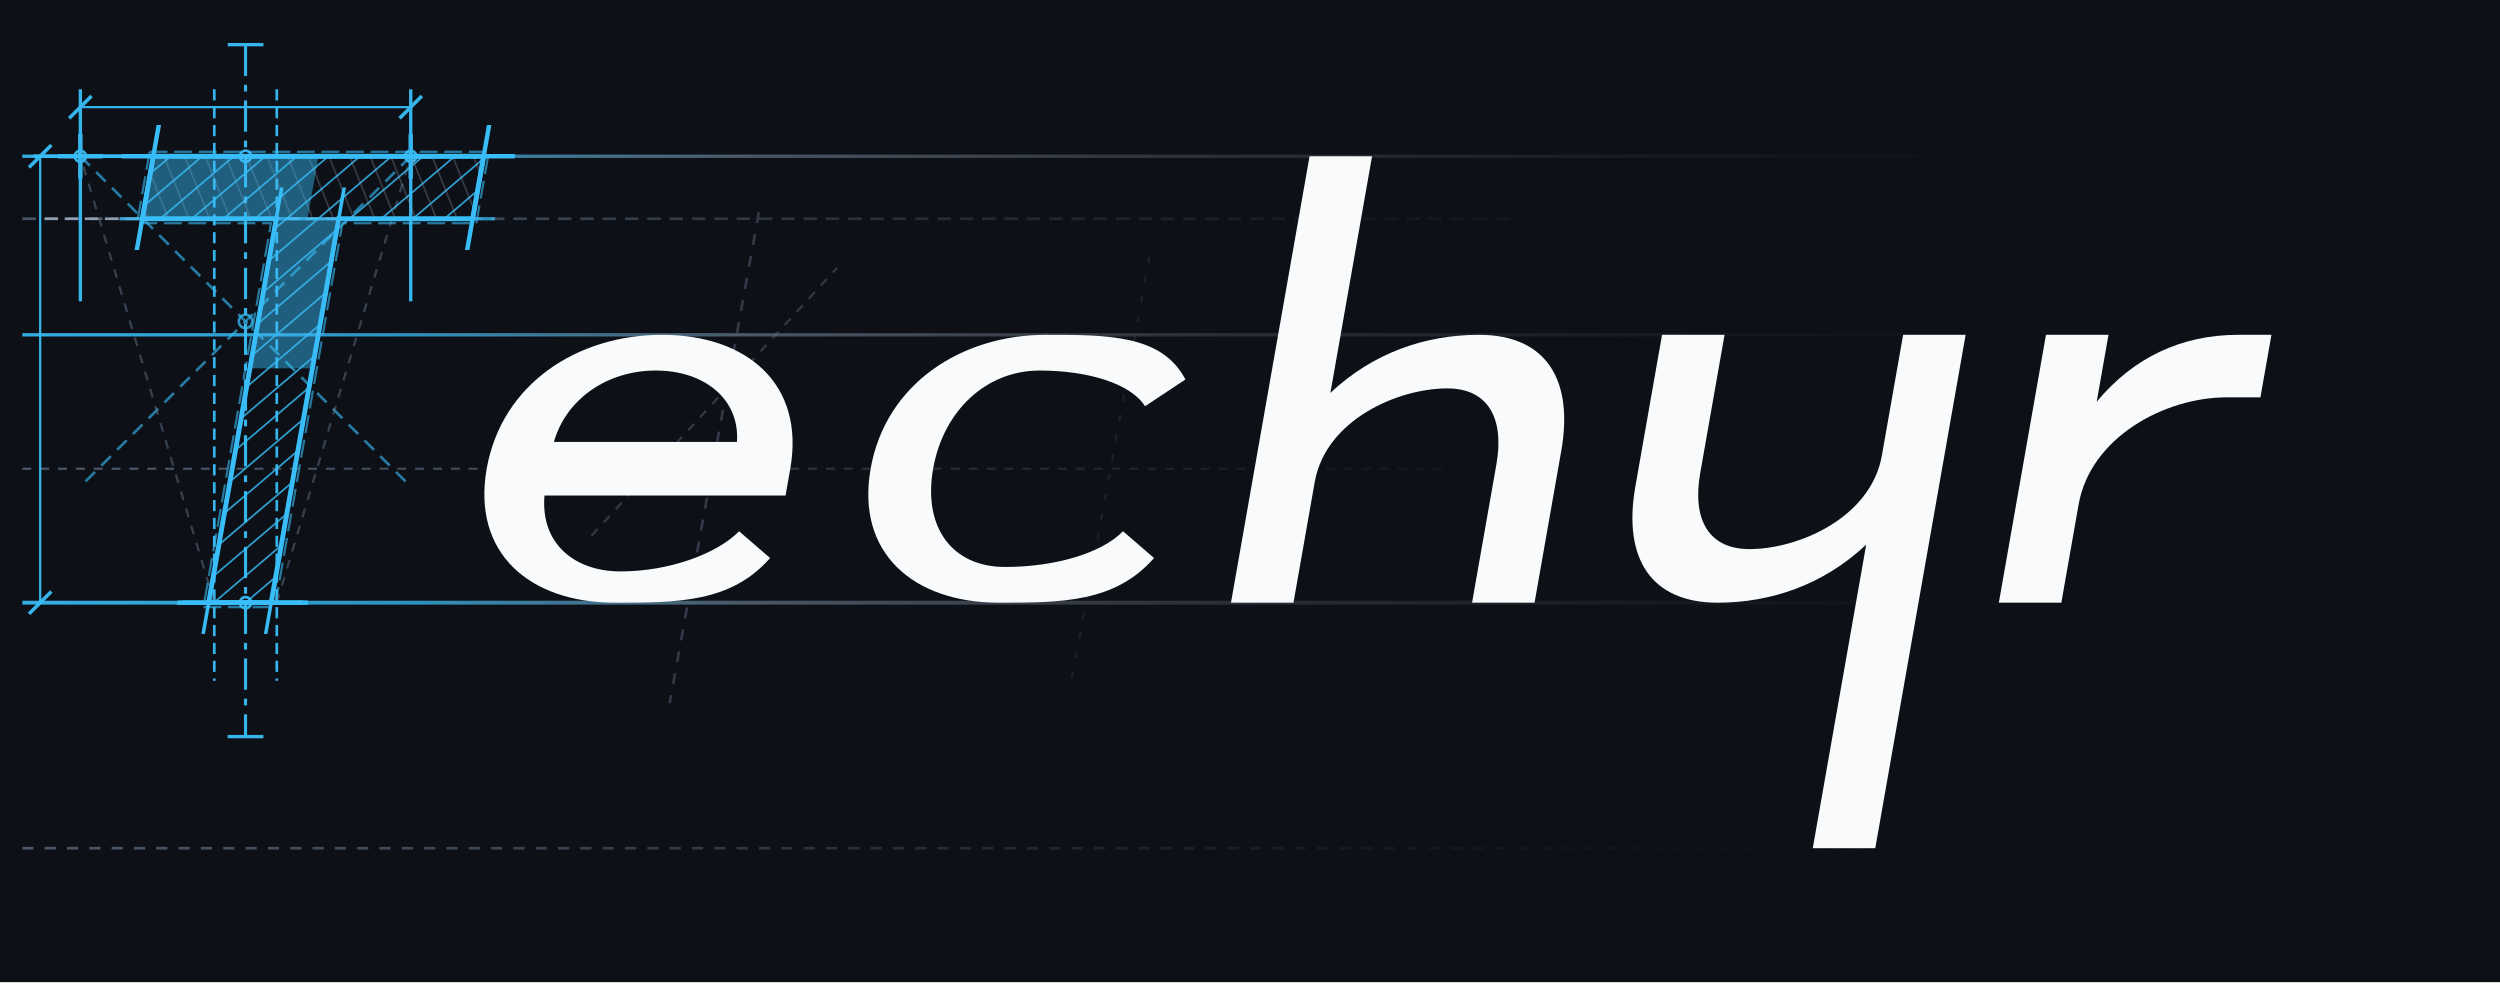
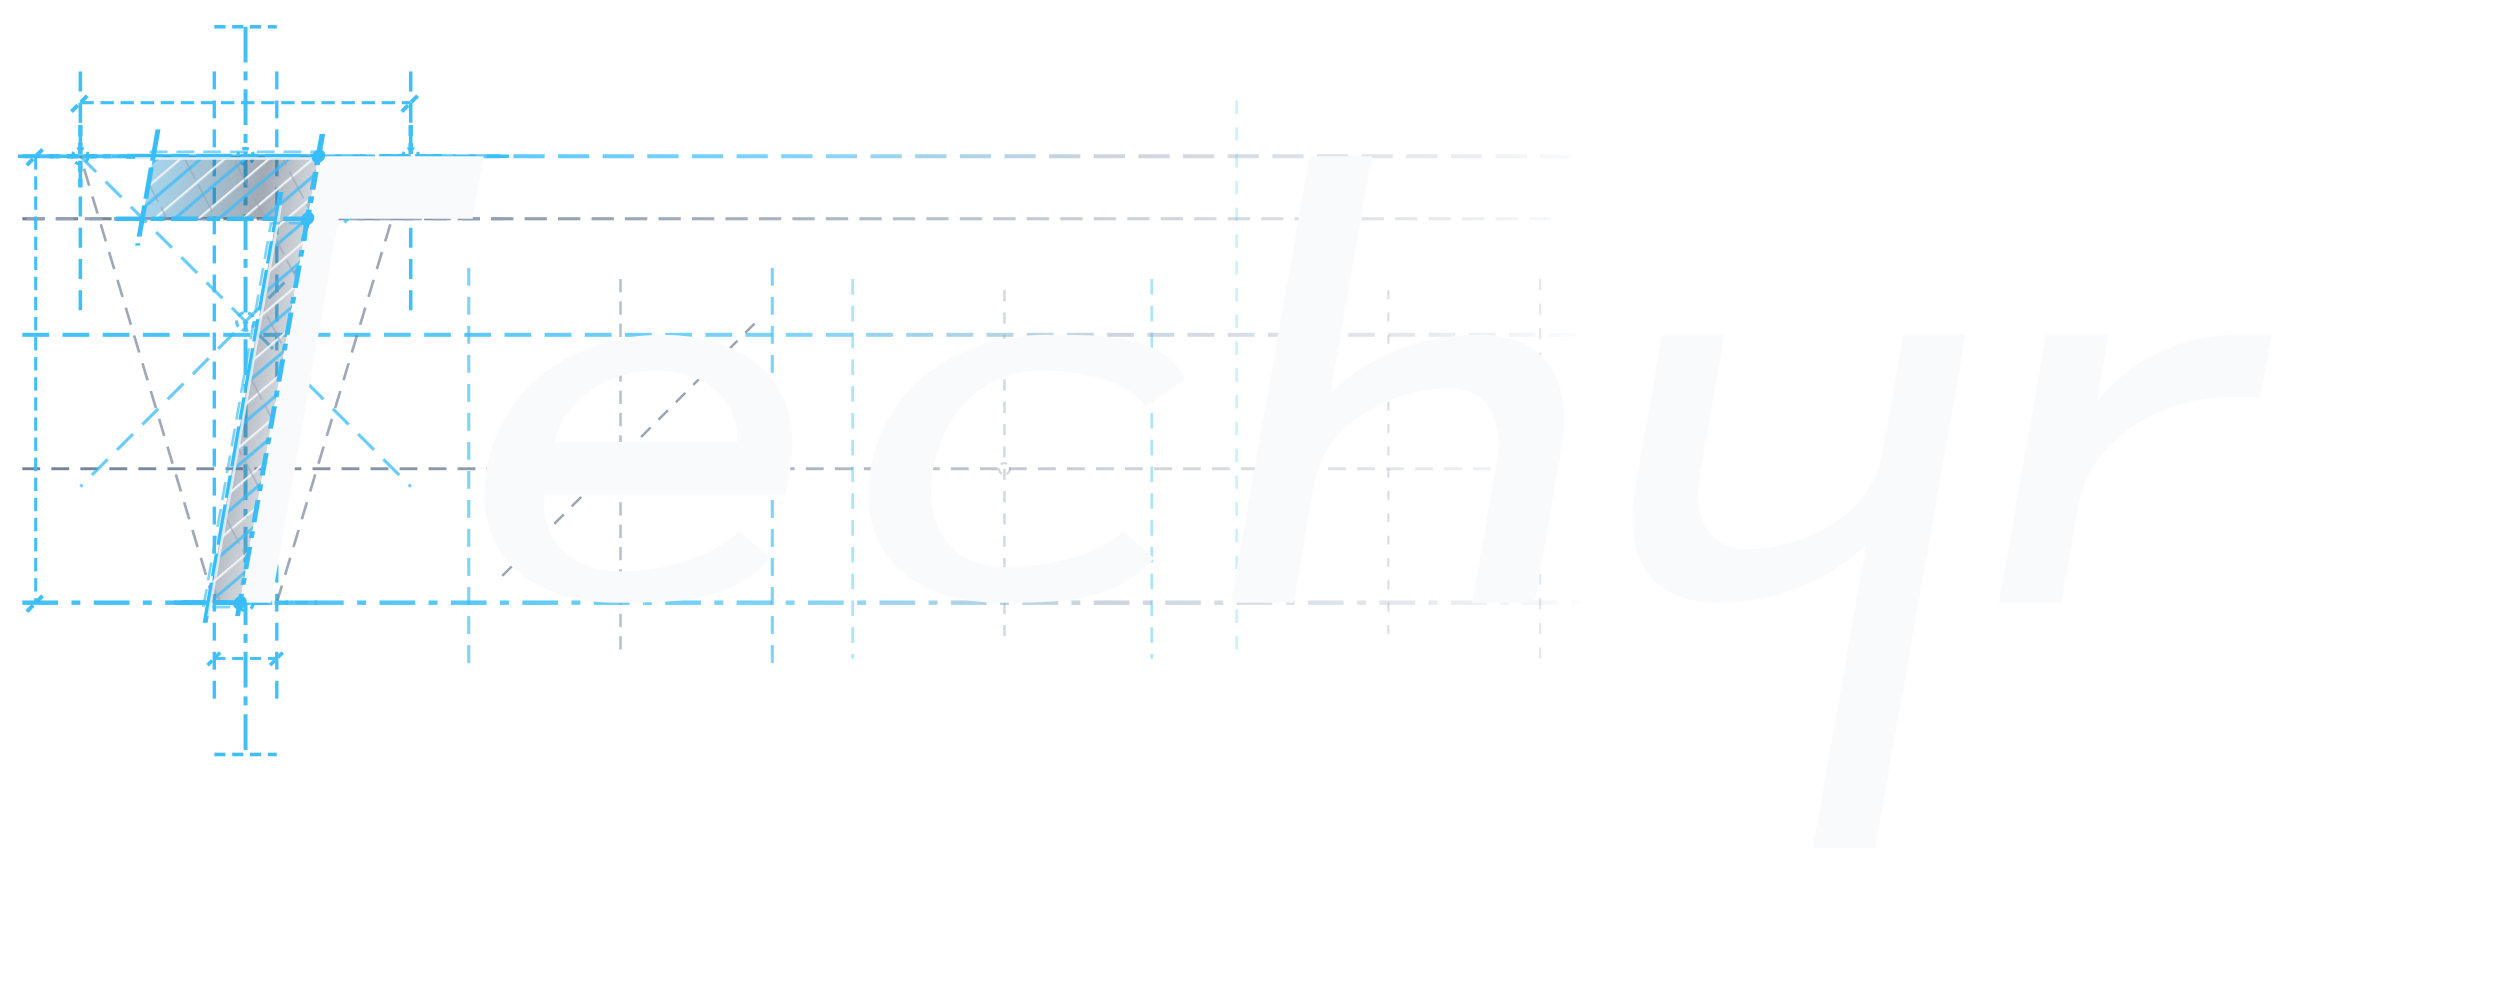
<svg xmlns="http://www.w3.org/2000/svg" viewBox="0 0 1120 440" fill="none">
  <defs>
-     <linearGradient id="g-fade-pri" gradientUnits="userSpaceOnUse" x1="20" y1="0" x2="1050" y2="0">
-       <stop offset="0%" stop-color="#38bdf8" stop-opacity="0.9" />
-       <stop offset="16%" stop-color="#38bdf8" stop-opacity="0.75" />
-       <stop offset="32%" stop-color="#94a3b8" stop-opacity="0.45" />
-       <stop offset="50%" stop-color="#94a3b8" stop-opacity="0.22" />
-       <stop offset="68%" stop-color="#94a3b8" stop-opacity="0.08" />
-       <stop offset="80%" stop-color="#94a3b8" stop-opacity="0.02" />
-       <stop offset="84%" stop-color="#94a3b8" stop-opacity="0.0" />
+     <linearGradient id="g-fade-pri" gradientUnits="userSpaceOnUse" x1="10" y1="0" x2="715" y2="0">
+       <stop offset="0%" stop-color="#38bdf8" stop-opacity="0.95" />
+       <stop offset="25%" stop-color="#38bdf8" stop-opacity="0.85" />
+       <stop offset="48%" stop-color="#38bdf8" stop-opacity="0.65" />
+       <stop offset="70%" stop-color="#94a3b8" stop-opacity="0.45" />
+       <stop offset="88%" stop-color="#94a3b8" stop-opacity="0.25" />
+       <stop offset="97%" stop-color="#94a3b8" stop-opacity="0.08" />
      <stop offset="100%" stop-color="#94a3b8" stop-opacity="0.0" />
    </linearGradient>
-     <linearGradient id="g-fade-sec" gradientUnits="userSpaceOnUse" x1="20" y1="0" x2="1050" y2="0">
-       <stop offset="0%" stop-color="#64748b" stop-opacity="0.7" />
-       <stop offset="18%" stop-color="#64748b" stop-opacity="0.55" />
-       <stop offset="36%" stop-color="#64748b" stop-opacity="0.3" />
-       <stop offset="56%" stop-color="#64748b" stop-opacity="0.1" />
-       <stop offset="74%" stop-color="#64748b" stop-opacity="0.02" />
-       <stop offset="83%" stop-color="#64748b" stop-opacity="0.0" />
+     <linearGradient id="g-fade-sec" gradientUnits="userSpaceOnUse" x1="10" y1="0" x2="715" y2="0">
+       <stop offset="0%" stop-color="#64748b" stop-opacity="0.90" />
+       <stop offset="25%" stop-color="#64748b" stop-opacity="0.75" />
+       <stop offset="48%" stop-color="#64748b" stop-opacity="0.55" />
+       <stop offset="70%" stop-color="#64748b" stop-opacity="0.32" />
+       <stop offset="88%" stop-color="#64748b" stop-opacity="0.18" />
+       <stop offset="97%" stop-color="#64748b" stop-opacity="0.05" />
      <stop offset="100%" stop-color="#64748b" stop-opacity="0.0" />
    </linearGradient>
-     <pattern id="hatch-t" width="10" height="10" patternTransform="rotate(45 0 0)" patternUnits="userSpaceOnUse">
-       <line x1="0" y1="0" x2="0" y2="10" stroke="#38bdf8" stroke-width="1.8" stroke-opacity="0.75" />
+     <pattern id="pencil-hatch-main" width="14" height="14" patternTransform="rotate(45 0 0)" patternUnits="userSpaceOnUse">
+       <line x1="0" y1="0" x2="0" y2="14" stroke="#f1f5f9" stroke-width="2.2" stroke-opacity="0.9" />
+       <line x1="7" y1="0" x2="7" y2="14" stroke="#38bdf8" stroke-width="1.6" stroke-opacity="0.7" />
    </pattern>
-     <pattern id="cross-t" width="8" height="8" patternTransform="rotate(-30 0 0)" patternUnits="userSpaceOnUse">
-       <line x1="0" y1="0" x2="0" y2="8" stroke="#94a3b8" stroke-width="1.2" stroke-opacity="0.45" />
+     <pattern id="pencil-cross-hatch" width="18" height="18" patternTransform="rotate(-35 0 0)" patternUnits="userSpaceOnUse">
+       <line x1="0" y1="0" x2="0" y2="18" stroke="#94a3b8" stroke-width="1.4" stroke-opacity="0.6" stroke-dasharray="8 3" />
    </pattern>
+     <linearGradient id="pencil-base-tint" x1="36" y1="0" x2="110" y2="0" gradientUnits="userSpaceOnUse">
+       <stop offset="0%" stop-color="#0284c7" stop-opacity="0.35" />
+       <stop offset="70%" stop-color="#334155" stop-opacity="0.45" />
+       <stop offset="100%" stop-color="#64748b" stop-opacity="0.3" />
+     </linearGradient>
+     <clipPath id="clip-t-left">
+       <rect x="0" y="0" width="110" height="440" />
+     </clipPath>
+     <clipPath id="clip-t-right">
+       <rect x="110" y="0" width="1010" height="440" />
+     </clipPath>
    <style>
-       .glyph { fill: #f8fafc; }
-       .guide-main { stroke: url(#g-fade-pri); }
-       .guide-sub { stroke: url(#g-fade-sec); }
+       .glyph-solid { fill: #f8fafc; }
+       .guide-pri { stroke: url(#g-fade-pri); }
+       .guide-sec { stroke: url(#g-fade-sec); }
    </style>
  </defs>
-   <rect width="1120" height="440" fill="#0d1117" />
-   <line x1="10" y1="70" x2="1080" y2="70" class="guide-main" stroke-width="1.5" />
-   <line x1="10" y1="98" x2="680" y2="98" class="guide-sub" stroke-width="1.2" stroke-dasharray="6 4" />
-   <line x1="10" y1="150" x2="1080" y2="150" class="guide-main" stroke-width="1.5" />
-   <line x1="10" y1="210" x2="650" y2="210" class="guide-sub" stroke-width="1" stroke-dasharray="4 4" />
-   <line x1="10" y1="270" x2="1080" y2="270" class="guide-main" stroke-width="1.75" />
-   <line x1="10" y1="380" x2="880" y2="380" class="guide-sub" stroke-width="1.2" stroke-dasharray="5 5" />
+   <g class="horizontal-guidelines">
+     <line x1="10" y1="70" x2="710" y2="70" class="guide-pri" stroke-width="1.8" stroke-dasharray="14 6" />
+     <line x1="10" y1="98" x2="695" y2="98" class="guide-sec" stroke-width="1.4" stroke-dasharray="10 5" />
+     <line x1="10" y1="150" x2="710" y2="150" class="guide-pri" stroke-width="1.8" stroke-dasharray="12 6" />
+     <line x1="10" y1="210" x2="690" y2="210" class="guide-sec" stroke-width="1.3" stroke-dasharray="8 5" />
+     <line x1="10" y1="270" x2="715" y2="270" class="guide-pri" stroke-width="2.0" stroke-dasharray="16 6 4 6" />
+   </g>
  <g class="construction-t" opacity="0.95">
-     <line x1="110" y1="20" x2="110" y2="330" stroke="#38bdf8" stroke-width="1.4" stroke-dasharray="14 4 3 4" />
-     <line x1="102" y1="20" x2="118" y2="20" stroke="#38bdf8" stroke-width="1.5" />
-     <line x1="102" y1="330" x2="118" y2="330" stroke="#38bdf8" stroke-width="1.5" />
-     <line x1="96" y1="40" x2="96" y2="305" stroke="#38bdf8" stroke-width="1.2" stroke-dasharray="5 3" />
-     <line x1="124" y1="40" x2="124" y2="305" stroke="#38bdf8" stroke-width="1.2" stroke-dasharray="5 3" />
-     <line x1="36" y1="40" x2="36" y2="135" stroke="#38bdf8" stroke-width="1.5" />
-     <line x1="184" y1="40" x2="184" y2="135" stroke="#38bdf8" stroke-width="1.5" />
-     <line x1="15" y1="70" x2="215" y2="70" stroke="#38bdf8" stroke-width="1.6" />
-     <line x1="20" y1="98" x2="205" y2="98" stroke="#94a3b8" stroke-width="1.2" stroke-dasharray="6 3" />
-     <line x1="36" y1="70" x2="184" y2="218" stroke="#38bdf8" stroke-width="1.2" stroke-dasharray="6 4" opacity="0.65" />
-     <line x1="184" y1="70" x2="36" y2="218" stroke="#38bdf8" stroke-width="1.2" stroke-dasharray="6 4" opacity="0.65" />
-     <line x1="96" y1="270" x2="36" y2="70" stroke="#64748b" stroke-width="1" stroke-dasharray="4 4" opacity="0.5" />
-     <line x1="124" y1="270" x2="184" y2="70" stroke="#64748b" stroke-width="1" stroke-dasharray="4 4" opacity="0.5" />
-     <line x1="36" y1="48" x2="184" y2="48" stroke="#38bdf8" stroke-width="1" />
-     <line x1="31" y1="53" x2="41" y2="43" stroke="#38bdf8" stroke-width="1.6" />
-     <line x1="179" y1="53" x2="189" y2="43" stroke="#38bdf8" stroke-width="1.6" />
-     <line x1="18" y1="70" x2="18" y2="270" stroke="#38bdf8" stroke-width="1" />
-     <line x1="13" y1="75" x2="23" y2="65" stroke="#38bdf8" stroke-width="1.6" />
-     <line x1="13" y1="275" x2="23" y2="265" stroke="#38bdf8" stroke-width="1.6" />
-     <line x1="26" y1="70" x2="46" y2="70" stroke="#38bdf8" stroke-width="2" />
-     <line x1="36" y1="60" x2="36" y2="80" stroke="#38bdf8" stroke-width="2" />
-     <line x1="174" y1="70" x2="194" y2="70" stroke="#38bdf8" stroke-width="2" />
-     <line x1="184" y1="60" x2="184" y2="80" stroke="#38bdf8" stroke-width="2" />
-     <line x1="82" y1="270" x2="138" y2="270" stroke="#38bdf8" stroke-width="2" />
-     <circle cx="36" cy="70" r="2.5" stroke="#38bdf8" stroke-width="1.2" fill="none" />
-     <circle cx="184" cy="70" r="2.5" stroke="#38bdf8" stroke-width="1.2" fill="none" />
-     <circle cx="110" cy="70" r="2.5" stroke="#38bdf8" stroke-width="1.2" fill="none" />
-     <circle cx="110" cy="144" r="3" stroke="#38bdf8" stroke-width="1.2" fill="none" opacity="0.8" />
-     <circle cx="110" cy="270" r="2.5" stroke="#38bdf8" stroke-width="1.2" fill="none" />
+     <line x1="110" y1="12" x2="110" y2="338" stroke="#38bdf8" stroke-width="1.8" stroke-dasharray="16 4 4 4" />
+     <line x1="96" y1="12" x2="124" y2="12" stroke="#38bdf8" stroke-width="1.6" stroke-dasharray="5 3" />
+     <line x1="96" y1="338" x2="124" y2="338" stroke="#38bdf8" stroke-width="1.6" stroke-dasharray="5 3" />
+     <line x1="96" y1="32" x2="96" y2="318" stroke="#38bdf8" stroke-width="1.5" stroke-dasharray="8 5" />
+     <line x1="124" y1="32" x2="124" y2="318" stroke="#38bdf8" stroke-width="1.5" stroke-dasharray="8 5" />
+     <line x1="36" y1="32" x2="36" y2="142" stroke="#38bdf8" stroke-width="1.6" stroke-dasharray="9 5" />
+     <line x1="184" y1="32" x2="184" y2="142" stroke="#38bdf8" stroke-width="1.6" stroke-dasharray="9 5" />
+     <line x1="8" y1="70" x2="230" y2="70" stroke="#38bdf8" stroke-width="1.6" stroke-dasharray="10 5" />
+     <line x1="12" y1="98" x2="225" y2="98" stroke="#94a3b8" stroke-width="1.4" stroke-dasharray="8 5" />
+     <line x1="36" y1="70" x2="184" y2="218" stroke="#38bdf8" stroke-width="1.4" stroke-dasharray="10 6" opacity="0.8" />
+     <line x1="184" y1="70" x2="36" y2="218" stroke="#38bdf8" stroke-width="1.4" stroke-dasharray="10 6" opacity="0.8" />
+     <line x1="96" y1="270" x2="36" y2="70" stroke="#64748b" stroke-width="1.2" stroke-dasharray="8 5" opacity="0.65" />
+     <line x1="124" y1="270" x2="184" y2="70" stroke="#64748b" stroke-width="1.2" stroke-dasharray="8 5" opacity="0.65" />
+     <line x1="36" y1="46" x2="184" y2="46" stroke="#38bdf8" stroke-width="1.4" stroke-dasharray="6 3" />
+     <line x1="32" y1="50" x2="40" y2="42" stroke="#38bdf8" stroke-width="1.8" stroke-dasharray="4 2" />
+     <line x1="180" y1="50" x2="188" y2="42" stroke="#38bdf8" stroke-width="1.8" stroke-dasharray="4 2" />
+     <line x1="16" y1="70" x2="16" y2="270" stroke="#38bdf8" stroke-width="1.4" stroke-dasharray="6 3" />
+     <line x1="12" y1="74" x2="20" y2="66" stroke="#38bdf8" stroke-width="1.8" stroke-dasharray="4 2" />
+     <line x1="12" y1="274" x2="20" y2="266" stroke="#38bdf8" stroke-width="1.8" stroke-dasharray="4 2" />
+     <line x1="96" y1="295" x2="124" y2="295" stroke="#38bdf8" stroke-width="1.3" stroke-dasharray="5 3" />
+     <line x1="93" y1="298" x2="99" y2="292" stroke="#38bdf8" stroke-width="1.6" stroke-dasharray="3 2" />
+     <line x1="121" y1="298" x2="127" y2="292" stroke="#38bdf8" stroke-width="1.6" stroke-dasharray="3 2" />
+     <line x1="22" y1="70" x2="50" y2="70" stroke="#38bdf8" stroke-width="2.0" stroke-dasharray="5 3" />
+     <line x1="36" y1="56" x2="36" y2="84" stroke="#38bdf8" stroke-width="2.0" stroke-dasharray="5 3" />
+     <line x1="170" y1="70" x2="198" y2="70" stroke="#38bdf8" stroke-width="2.0" stroke-dasharray="5 3" />
+     <line x1="184" y1="56" x2="184" y2="84" stroke="#38bdf8" stroke-width="2.0" stroke-dasharray="5 3" />
+     <line x1="78" y1="270" x2="142" y2="270" stroke="#38bdf8" stroke-width="2.0" stroke-dasharray="6 3" />
+     <circle cx="36" cy="70" r="3.5" stroke="#38bdf8" stroke-width="1.4" stroke-dasharray="3 2" fill="none" />
+     <circle cx="184" cy="70" r="3.5" stroke="#38bdf8" stroke-width="1.4" stroke-dasharray="3 2" fill="none" />
+     <circle cx="110" cy="70" r="3.5" stroke="#38bdf8" stroke-width="1.4" stroke-dasharray="3 2" fill="none" />
+     <circle cx="110" cy="144" r="4.0" stroke="#38bdf8" stroke-width="1.4" stroke-dasharray="3 2" fill="none" opacity="0.85" />
+     <circle cx="110" cy="270" r="3.5" stroke="#38bdf8" stroke-width="1.4" stroke-dasharray="3 2" fill="none" />
  </g>
-   <g class="fading-guides" opacity="0.4">
-     <line x1="340" y1="95" x2="300" y2="315" stroke="#64748b" stroke-width="1.2" stroke-dasharray="5 5" />
-     <line x1="265" y1="240" x2="375" y2="120" stroke="#64748b" stroke-width="1" stroke-dasharray="4 4" />
-     <line x1="515" y1="115" x2="480" y2="305" stroke="#64748b" stroke-width="1" stroke-dasharray="3 6" opacity="0.4" />
+   <g class="guides-across-e" opacity="0.65">
+     <line x1="210" y1="120" x2="210" y2="300" stroke="#38bdf8" stroke-width="1.4" stroke-dasharray="8 5" />
+     <line x1="346" y1="120" x2="346" y2="300" stroke="#38bdf8" stroke-width="1.4" stroke-dasharray="8 5" />
+     <line x1="278" y1="125" x2="278" y2="295" stroke="#94a3b8" stroke-width="1.2" stroke-dasharray="6 4" />
+     <line x1="225" y1="258" x2="338" y2="145" stroke="#64748b" stroke-width="1.1" stroke-dasharray="6 5" />
+     <circle cx="278" cy="210" r="3" stroke="#38bdf8" stroke-width="1.2" stroke-dasharray="3 2" fill="none" />
+   </g>
+   <g class="guides-across-c" opacity="0.42">
+     <line x1="382" y1="125" x2="382" y2="295" stroke="#38bdf8" stroke-width="1.2" stroke-dasharray="7 5" />
+     <line x1="516" y1="125" x2="516" y2="295" stroke="#38bdf8" stroke-width="1.2" stroke-dasharray="7 5" />
+     <line x1="450" y1="130" x2="450" y2="290" stroke="#94a3b8" stroke-width="1.1" stroke-dasharray="5 5" />
+     <circle cx="450" cy="210" r="2.5" stroke="#94a3b8" stroke-width="1.0" stroke-dasharray="3 2" fill="none" />
+   </g>
+   <g class="guides-across-h" opacity="0.25">
+     <line x1="554" y1="45" x2="554" y2="295" stroke="#38bdf8" stroke-width="1.2" stroke-dasharray="6 6" />
+     <line x1="690" y1="125" x2="690" y2="295" stroke="#94a3b8" stroke-width="1.0" stroke-dasharray="5 6" />
+     <line x1="622" y1="130" x2="622" y2="285" stroke="#64748b" stroke-width="0.9" stroke-dasharray="4 6" />
  </g>
  <g transform="matrix(1 0 -0.176 1 45 0)">
-     <g class="letter-T-unfinished">
-       <path d="         M 36 70         L 184 70         L 184 98         L 124 98         L 124 270         L 96 270         L 96 98         L 36 98         Z       " fill="url(#hatch-t)" stroke="#38bdf8" stroke-width="2.2" stroke-linejoin="miter" />
-       <path d="M 36 70 L 184 70 L 184 98 L 36 98 Z" fill="url(#cross-t)" opacity="0.75" />
-       <path d="         M 36 70         L 110 70         L 110 98         L 124 98         L 124 165         L 96 165         L 96 98         L 36 98         Z       " fill="#38bdf8" opacity="0.45" />
-       <path d="         M 34 68 L 186 68 L 186 100 L 126 100 L 126 272 L 94 272 L 94 100 L 34 100 Z       " stroke="#38bdf8" stroke-width="1" stroke-dasharray="8 3" opacity="0.6" fill="none" />
-       <line x1="22" y1="70" x2="198" y2="70" stroke="#38bdf8" stroke-width="2" />
-       <line x1="26" y1="98" x2="194" y2="98" stroke="#38bdf8" stroke-width="1.5" opacity="0.75" />
-       <line x1="36" y1="56" x2="36" y2="112" stroke="#38bdf8" stroke-width="2" />
-       <line x1="184" y1="56" x2="184" y2="112" stroke="#38bdf8" stroke-width="2" />
-       <line x1="96" y1="84" x2="96" y2="284" stroke="#38bdf8" stroke-width="1.6" />
-       <line x1="124" y1="84" x2="124" y2="284" stroke="#38bdf8" stroke-width="1.6" />
-       <line x1="82" y1="270" x2="138" y2="270" stroke="#38bdf8" stroke-width="2" />
+     <g class="letter-T-concept-to-system">
+       <g clip-path="url(#clip-t-left)">
+         <path d="M 36 70 L 184 70 L 184 98 L 124 98 L 124 270 L 96 270 L 96 98 L 36 98 Z" fill="url(#pencil-base-tint)" />
+         <path d="M 36 70 L 184 70 L 184 98 L 124 98 L 124 270 L 96 270 L 96 98 L 36 98 Z" fill="url(#pencil-hatch-main)" />
+         <path d="M 36 70 L 184 70 L 184 98 L 124 98 L 124 270 L 96 270 L 96 98 L 36 98 Z" fill="url(#pencil-cross-hatch)" />
+         <line x1="24" y1="70" x2="114" y2="70" stroke="#38bdf8" stroke-width="2.2" stroke-dasharray="16 4 8 3" />
+         <line x1="28" y1="71" x2="110" y2="71" stroke="#f1f5f9" stroke-width="1.2" opacity="0.85" />
+         <line x1="24" y1="98" x2="114" y2="98" stroke="#38bdf8" stroke-width="2.0" stroke-dasharray="12 4 6 3" />
+         <line x1="36" y1="58" x2="36" y2="110" stroke="#38bdf8" stroke-width="2.2" stroke-dasharray="14 3" />
+         <line x1="96" y1="86" x2="96" y2="282" stroke="#38bdf8" stroke-width="2.2" stroke-dasharray="18 4 10 3" />
+         <line x1="97" y1="92" x2="97" y2="276" stroke="#f1f5f9" stroke-width="1.2" opacity="0.8" />
+         <line x1="84" y1="270" x2="114" y2="270" stroke="#38bdf8" stroke-width="2.2" stroke-dasharray="10 4" />
+         <path d="M 34 68 L 110 68 L 110 100 L 94 100 L 94 272 L 110 272" stroke="#38bdf8" stroke-width="1.2" stroke-dasharray="8 4" opacity="0.65" fill="none" />
+       </g>
+       <g clip-path="url(#clip-t-right)">
+         <path d="M 36 70 L 184 70 L 184 98 L 124 98 L 124 270 L 96 270 L 96 98 L 36 98 Z" fill="#f8fafc" />
+       </g>
+       <line x1="110" y1="60" x2="110" y2="108" stroke="#38bdf8" stroke-width="2.5" stroke-dasharray="8 3 3 3" />
+       <line x1="110" y1="98" x2="110" y2="280" stroke="#38bdf8" stroke-width="2.2" stroke-dasharray="10 4 3 4" />
+       <circle cx="110" cy="70" r="3.0" fill="#38bdf8" />
+       <circle cx="110" cy="98" r="3.0" fill="#38bdf8" />
+       <circle cx="110" cy="270" r="3.0" fill="#38bdf8" />
    </g>
-     <path class="glyph" d="       M 210 210       C 210 172 240 150 278 150       C 316 150 346 172 346 210       L 346 222       L 238 222       C 240 244 258 256 278 256       C 300 256 320 248 328 238       L 344 250       C 330 270 306 270 278 270       C 240 270 210 248 210 210       Z       M 238 198       L 320 198       C 318 179 300 166 278 166       C 256 166 240 179 238 198       Z     " />
-     <path class="glyph" d="       M 516 170       L 500 182       C 492 172 472 166 450 166       C 426 166 410 184 410 210       C 410 236 426 254 450 254       C 472 254 492 248 500 238       L 516 250       C 502 270 478 270 450 270       C 412 270 382 248 382 210       C 382 172 412 150 450 150       C 478 150 502 150 516 170       Z     " />
-     <path class="glyph" d="       M 554 70       L 582 70       L 582 176       C 598 158 620 150 644 150       C 674 150 690 170 690 202       L 690 270       L 662 270       L 662 208       C 662 187 652 174 634 174       C 612 174 582 188 582 216       L 582 270       L 554 270       Z     " />
-     <path class="glyph" d="       M 862 380       L 834 380       L 834 244       C 818 262 796 270 772 270       C 742 270 726 250 726 218       L 726 150       L 754 150       L 754 212       C 754 233 764 246 782 246       C 804 246 834 232 834 204       L 834 150       L 862 150       Z     " />
-     <path class="glyph" d="       M 898 150       L 926 150       L 926 180       C 939 160 959 150 984 150       L 999 150       L 999 178       L 984 178       C 956 178 926 196 926 226       L 926 270       L 898 270       Z     " />
+     <path class="glyph-solid" d="       M 210 210       C 210 172 240 150 278 150       C 316 150 346 172 346 210       L 346 222       L 238 222       C 240 244 258 256 278 256       C 300 256 320 248 328 238       L 344 250       C 330 270 306 270 278 270       C 240 270 210 248 210 210       Z       M 238 198       L 320 198       C 318 179 300 166 278 166       C 256 166 240 179 238 198       Z     " />
+     <path class="glyph-solid" d="       M 516 170       L 500 182       C 492 172 472 166 450 166       C 426 166 410 184 410 210       C 410 236 426 254 450 254       C 472 254 492 248 500 238       L 516 250       C 502 270 478 270 450 270       C 412 270 382 248 382 210       C 382 172 412 150 450 150       C 478 150 502 150 516 170       Z     " />
+     <path class="glyph-solid" d="       M 554 70       L 582 70       L 582 176       C 598 158 620 150 644 150       C 674 150 690 170 690 202       L 690 270       L 662 270       L 662 208       C 662 187 652 174 634 174       C 612 174 582 188 582 216       L 582 270       L 554 270       Z     " />
+     <path class="glyph-solid" d="       M 862 380       L 834 380       L 834 244       C 818 262 796 270 772 270       C 742 270 726 250 726 218       L 726 150       L 754 150       L 754 212       C 754 233 764 246 782 246       C 804 246 834 232 834 204       L 834 150       L 862 150       Z     " />
+     <path class="glyph-solid" d="       M 898 150       L 926 150       L 926 180       C 939 160 959 150 984 150       L 999 150       L 999 178       L 984 178       C 956 178 926 196 926 226       L 926 270       L 898 270       Z     " />
  </g>
</svg>
